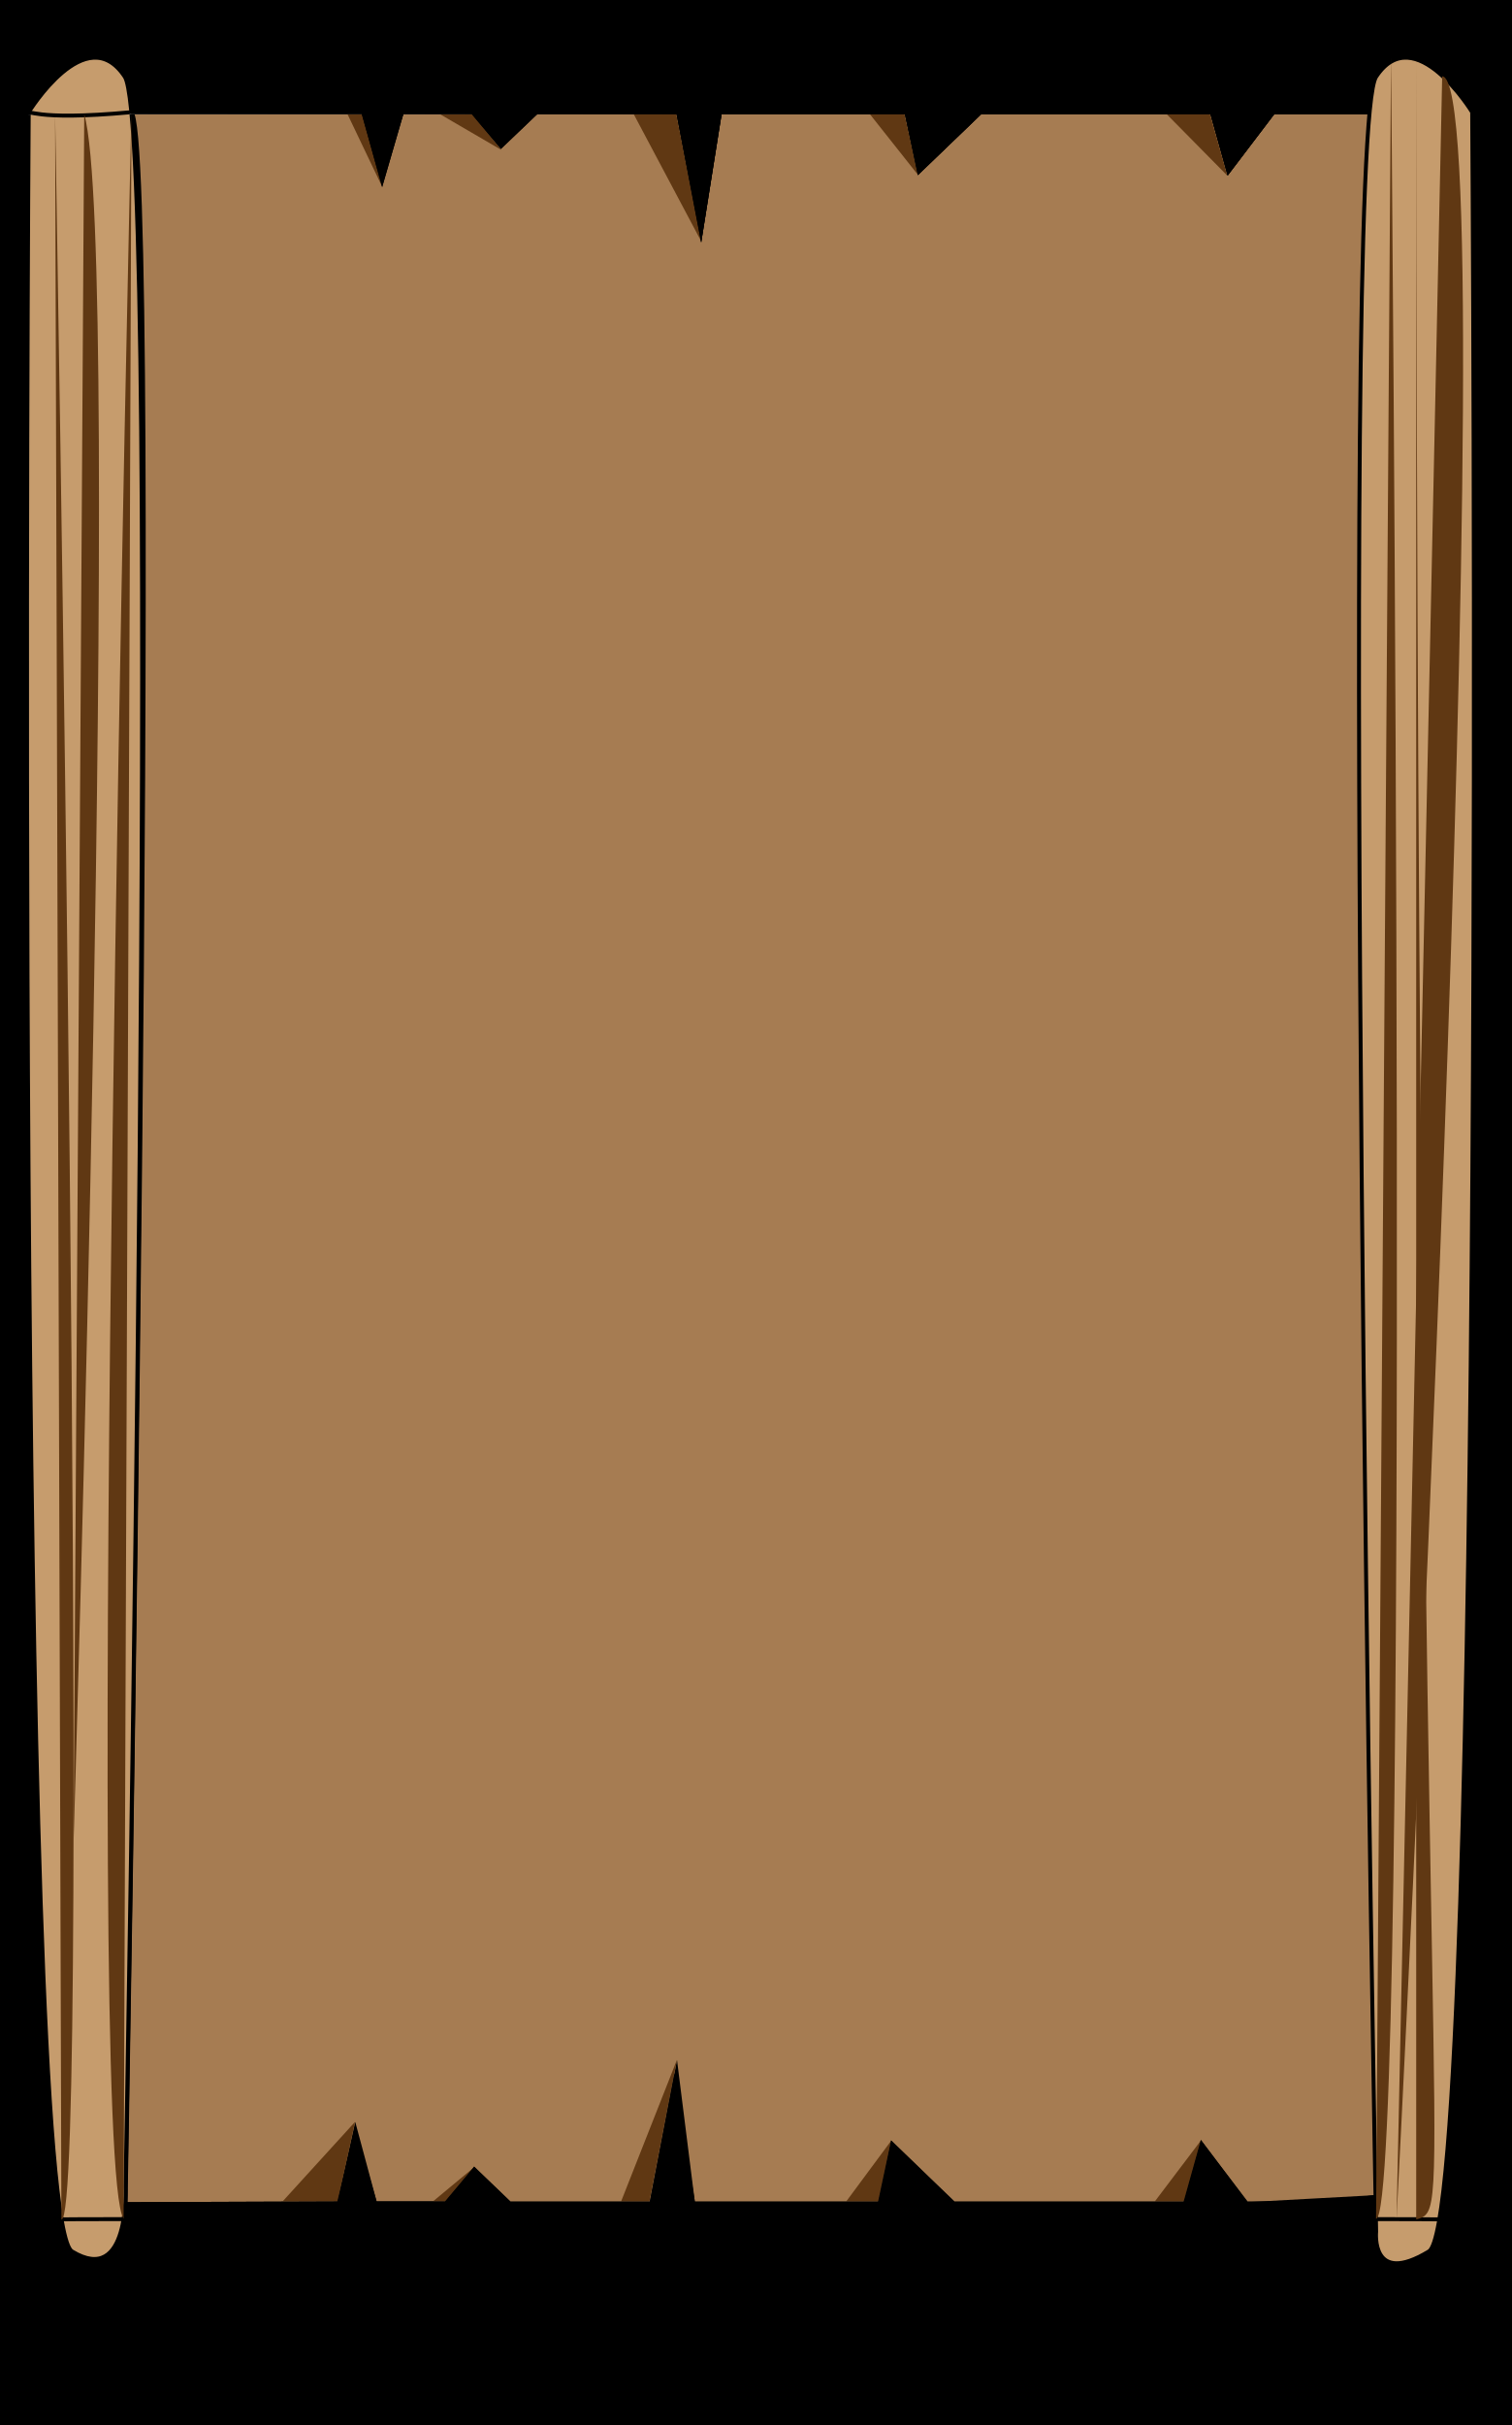
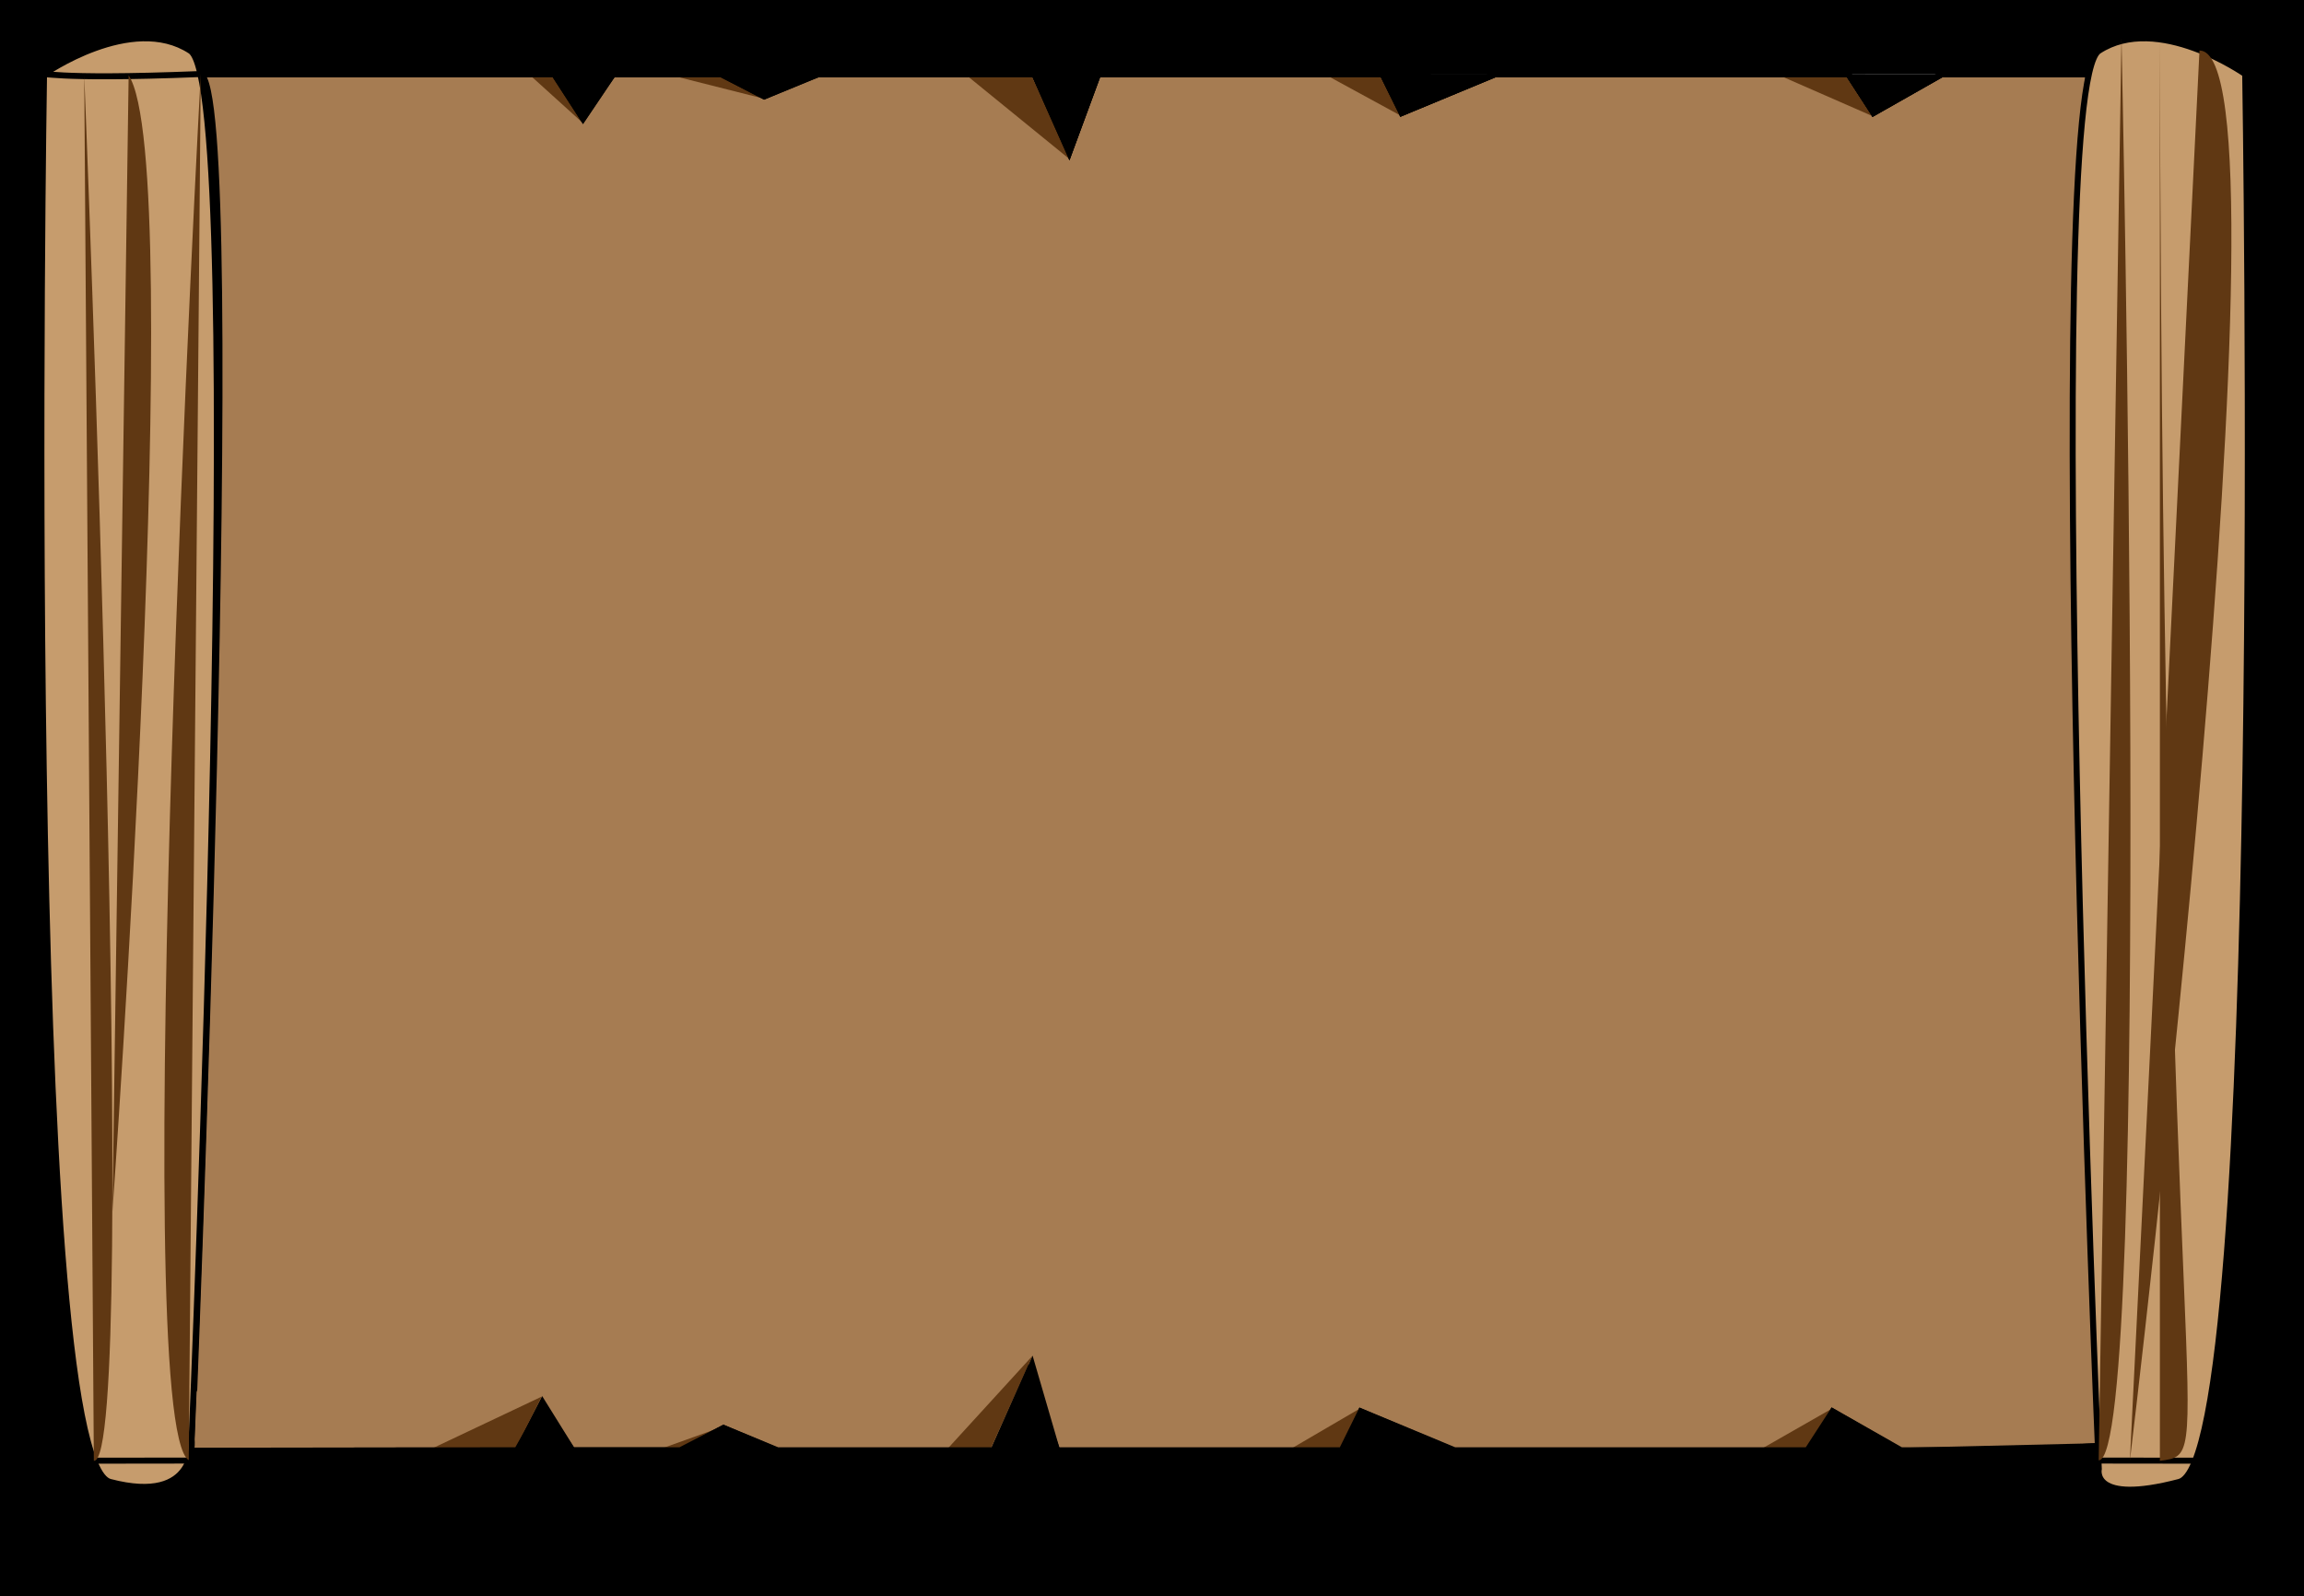
- <svg xmlns="http://www.w3.org/2000/svg" version="1.1" x="0px" y="0px" viewBox="0 0 1920 3080" style="enable-background:new 0 0 1920 3080;" xml:space="preserve">
+ <svg xmlns="http://www.w3.org/2000/svg" version="1.1" id="Слой_1" x="0px" y="0px" viewBox="0 0 1920 1330" style="enable-background:new 0 0 1920 1330;" xml:space="preserve">
  <style type="text/css">
	.st0{stroke:#000000;stroke-width:5;stroke-miterlimit:10;}
	.st1{fill:#A67C52;stroke:#000000;stroke-width:5;stroke-miterlimit:10;}
	.st2{fill:#603813;}
	.st3{fill:#C69C6D;stroke:#000000;stroke-width:5;stroke-miterlimit:10;}
	.st4{fill:#FFFFFF;stroke:#000000;stroke-width:5;stroke-miterlimit:10;}
- </style>
-   <g id="Слой_2">
-     <rect x="-0.5" y="-0.5" class="st0" width="1920" height="3080" />
+ 	</style>
+   <rect x="-0.3" y="0" class="st0" width="1920.8" height="1330" />
+   <path class="st1" d="M166.8,61.8h295.1l24,32.4l25-32.4h90l36,16l45-16H862l29,65.2l24-65.2h237.1l16,32.4l78-32.4h294.1l21,32.4  l57-32.4h122l9,1143.5l-165.1,3.9l-57-32.8l-21,32.8h-294.1l-78-32.8l-16,32.8H881l-21-72.1l-32,72.1H648l-45-19l-36,18.6h-90  l-25-40.2l-21,40.2l-271.1,0.4C159.8,1209.1,206.8,70,166.8,61.8z" />
+   <polygon class="st2" points="440.4,61.5 461.4,62.2 485.8,102.6 " />
+   <polygon class="st2" points="558.7,62.6 637.2,82.4 600.7,62.8 " />
+   <polygon class="st2" points="805.5,62.8 891.5,132.8 859.5,62.8 " />
+   <polyline class="st2" points="1105.6,62.8 1166.7,96.1 1149.7,62.8 " />
+   <polyline class="st2" points="1482.8,62.8 1559.8,96.5 1537.8,62.8 " />
+   <polyline class="st2" points="359.3,1207.6 451.4,1164 429.4,1207.6 " />
+   <polyline class="st2" points="550.4,1207.6 603.4,1188.6 566.4,1207.6 " />
+   <polyline class="st2" points="789.5,1207.6 860.5,1129.9 825.5,1207.6 " />
+   <polyline class="st2" points="1075.6,1207.6 1132.6,1174.3 1116.6,1207.6 " />
+   <polyline class="st2" points="1467.8,1207.6 1526.8,1173.9 1504.8,1207.6 " />
+   <g>
+     <path class="st3" d="M36.7,61.8c0,0,73-51.4,122-19.4s1,1157.3,1,1157.3s6,54.8-68,35.4S36.7,61.8,36.7,61.8z" />
+     <path class="st4" d="M156.8,1217.3c-53,0-78.3,0.1-78.3,0.1" />
+     <path class="st4" d="M36.7,63c1.2-3.7,0,3.9,130.3-1.3h294.8l24,37.1l25-37.1h90l36,18.6l45-18.6H862l29,65.2l24-65.2h237.1   l16,32.4l78-32.4h294.1l21,32.4l57-32.4h122.4c93.8,10.4,132.3,0,132.3,0" />
+     <path class="st0" d="M159.3,1209.1l271.6-0.4l21-37.1l25,37.1h90l36-18.6l45,18.6H828l29-65.2l24,65.2h237.1l16-32.4l78,32.4h294.1   l21-32.4l57,32.4h122.4c93.8-10.4,126.7-0.9,126.7-0.9" />
+     <path class="st4" d="M135.8,1208.7" />
+     <path class="st3" d="M1871,61.8c0,0-73-51.4-122-19.4c-49,32,0,1181.9,0,1181.9s-7,30.2,67,10.8S1871,61.8,1871,61.8z" />
+     <path class="st4" d="M1829.3,1217.4c0,0-37.9-0.1-80.3-0.1" />
  </g>
-   <g id="Слой_3">
-     <path class="st1" d="M166.5,142.5h295l24,75l25-75h90l36,37l45-37h180l29,151l24-151h237l16,75l78-75h294l21,75l57-75h122l9,2648   l-165,9l-57-76l-21,76h-294l-78-76l-16,76h-237l-21-167l-32,167h-180l-45-44l-36,43h-90l-25-93l-21,93l-271,1   C159.5,2799.5,206.5,161.5,166.5,142.5z" />
-   </g>
-   <g id="Слой_4">
-     <polygon class="st2" points="440,142 461,143.6 485.4,237.1  " />
-     <polygon class="st2" points="558.2,144.6 636.8,190.4 600.2,145  " />
-     <polygon class="st2" points="805,145 891,307 859,145  " />
-     <polyline class="st2" points="1105,145 1166,222 1149,145  " />
-     <polyline class="st2" points="1482,145 1559,223 1537,145  " />
-     <polyline class="st2" points="359,2796 451,2695 429,2796  " />
-     <polyline class="st2" points="550,2796 603,2752 566,2796  " />
-     <polyline class="st2" points="789,2796 860,2616 825,2796  " />
-     <polyline class="st2" points="1075,2796 1132,2719 1116,2796  " />
-     <polyline class="st2" points="1467,2796 1526,2718 1504,2796  " />
-   </g>
-   <g id="Слой_1">
-     <g>
-       <path class="st3" d="M36.5,142.5c0,0,73-119,122-45s1,2680,1,2680s6,127-68,82S36.5,142.5,36.5,142.5z" />
-       <path class="st4" d="M156.5,2818.5c-53,0-78.3,0.3-78.3,0.3" />
-       <path class="st4" d="M36.5,145.5c1.2-8.5,0,9,130.3-3h294.7l24,86l25-86h90l36,43l45-43h180l29,151l24-151h237l16,75l78-75h294    l21,75l57-75h122.3c93.7,24,132.3,0,132.3,0" />
-       <path class="st0" d="M159,2799.5l271.5-1l21-86l25,86h90l36-43l45,43h180l29-151l24,151h237l16-75l78,75h294l21-75l57,75h122.3    c93.7-24,126.7-2,126.7-2" />
-       <path class="st4" d="M135.5,2798.5" />
-       <path class="st3" d="M1870.1,142.5c0,0-73-119-122-45s0,2737,0,2737s-7,70,67,25S1870.1,142.5,1870.1,142.5z" />
-       <path class="st4" d="M1828.4,2818.8c0,0-37.9-0.3-80.3-0.3" />
-     </g>
-     <polyline class="st0" points="1739.8,142.5 1617.5,142.5 1560.5,217.5 1539.5,142.5 1245.5,142.5 1167.5,217.5 1151.5,142.5    914.5,142.5 890.5,293.5 861.5,142.5 681.5,142.5 636.5,185.5 600.5,142.5 510.5,142.5 485.5,228.5 461.5,142.5 166.5,142.5  " />
-     <path class="st4" d="M474.5,386.5" />
-   </g>
-   <g id="Слой_5">
-     <path class="st2" d="M167,142c0,0-61,2602-10,2676" />
-     <path class="st2" d="M135.5,144.5" />
-     <path class="st2" d="M70,145c0,0,47,2683,8,2674" />
-     <path class="st2" d="M93.5,2338.3c0,0,62.5-2024.3,13.5-2193.3" />
-     <path class="st2" d="M1748,2818c45,0,19-2745,19-2745" />
-     <path class="st2" d="M1799,73c2,2746,51,2731,0,2746" />
-     <path class="st2" d="M1774,2819" />
-     <path class="st2" d="M1774,2819c0,0,142-2722,58-2722" />
-   </g>
+   <polyline class="st0" points="1740.7,61.8 1618.3,61.8 1561.3,94.1 1540.3,61.8 1246.2,61.8 1168.2,94.1 1152.2,61.8 915.1,61.8   891,127 862,61.8 682,61.8 636.9,80.3 600.9,61.8 510.9,61.8 485.9,98.9 461.9,61.8 166.8,61.8 " />
+   <path class="st4" d="M474.9,167.1" />
+   <path class="st2" d="M167.3,61.5c0,0-61,1123.6-10,1155.5" />
+   <path class="st2" d="M135.8,62.6" />
+   <path class="st2" d="M70.2,62.8c0,0,47,1158.6,8,1154.7" />
+   <path class="st2" d="M93.7,1009.9c0,0,62.5-874.1,13.5-947.1" />
+   <path class="st2" d="M1748.9,1217.1c45,0,19-1185.3,19-1185.3" />
+   <path class="st2" d="M1799.9,31.7c2,1185.8,51,1179.3,0,1185.8" />
+   <path class="st2" d="M1774.9,1217.5" />
+   <path class="st2" d="M1774.9,1217.5c0,0,142.1-1175.4,58-1175.4" />
</svg>
